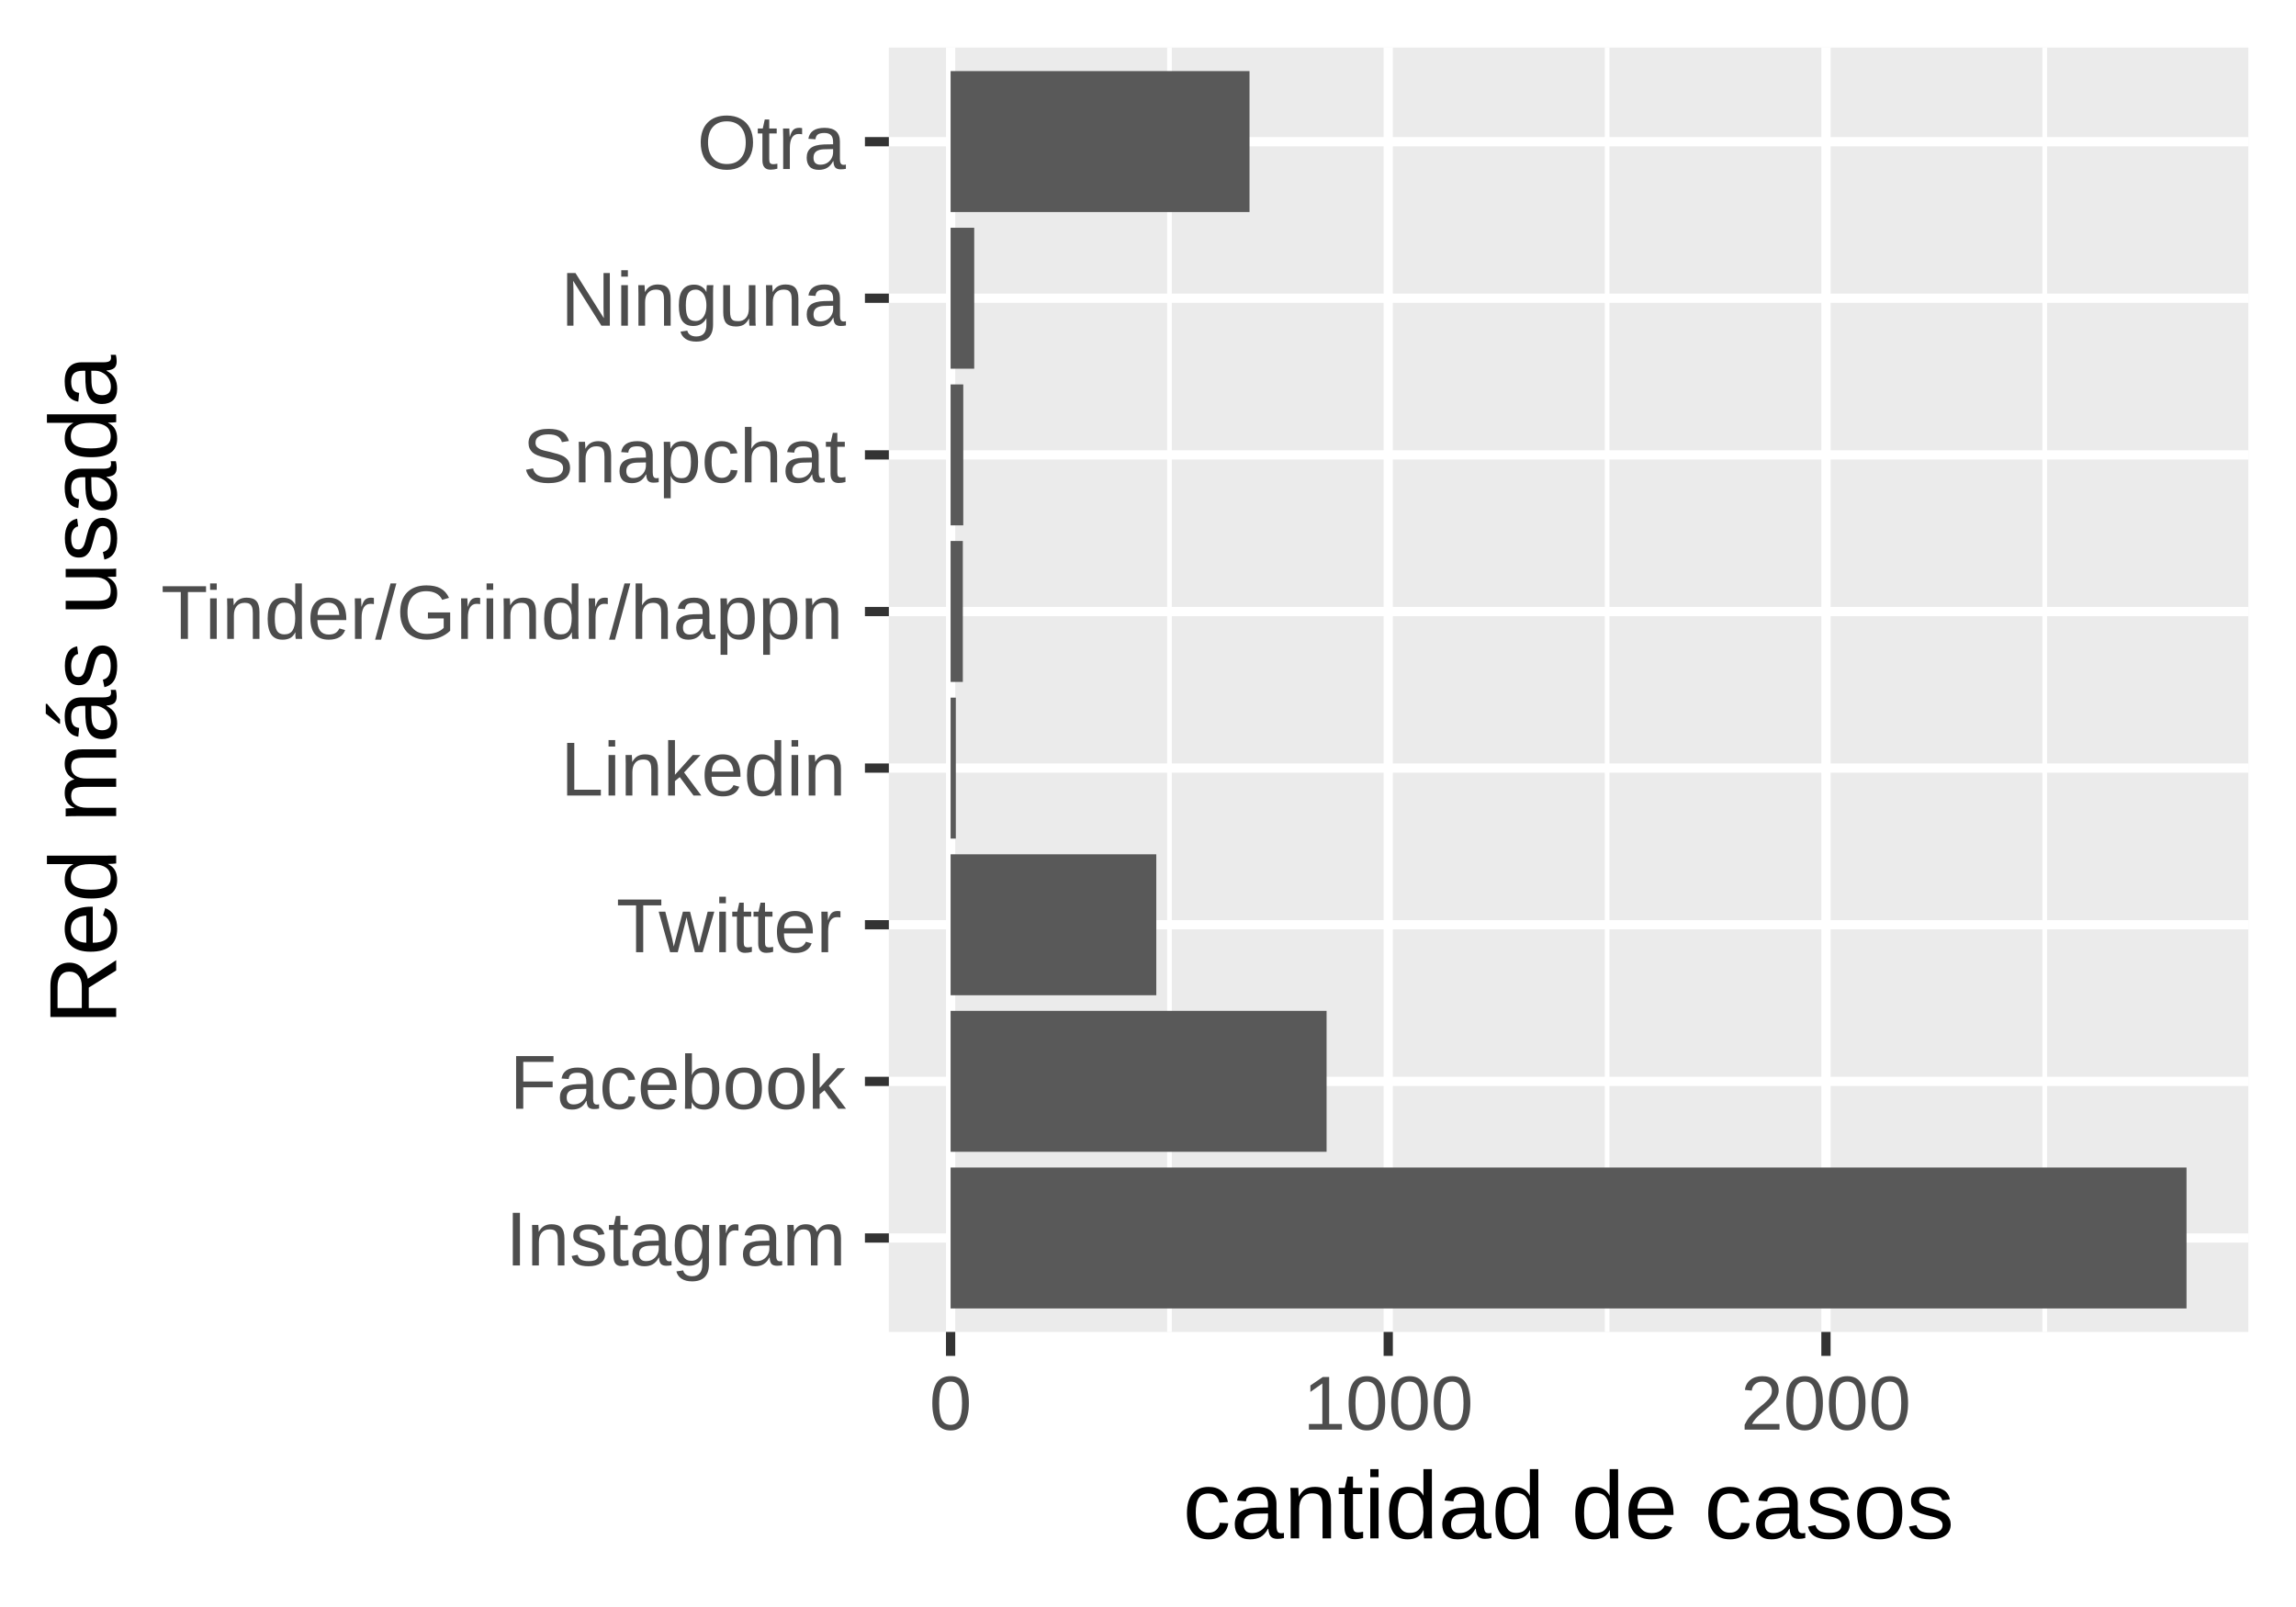
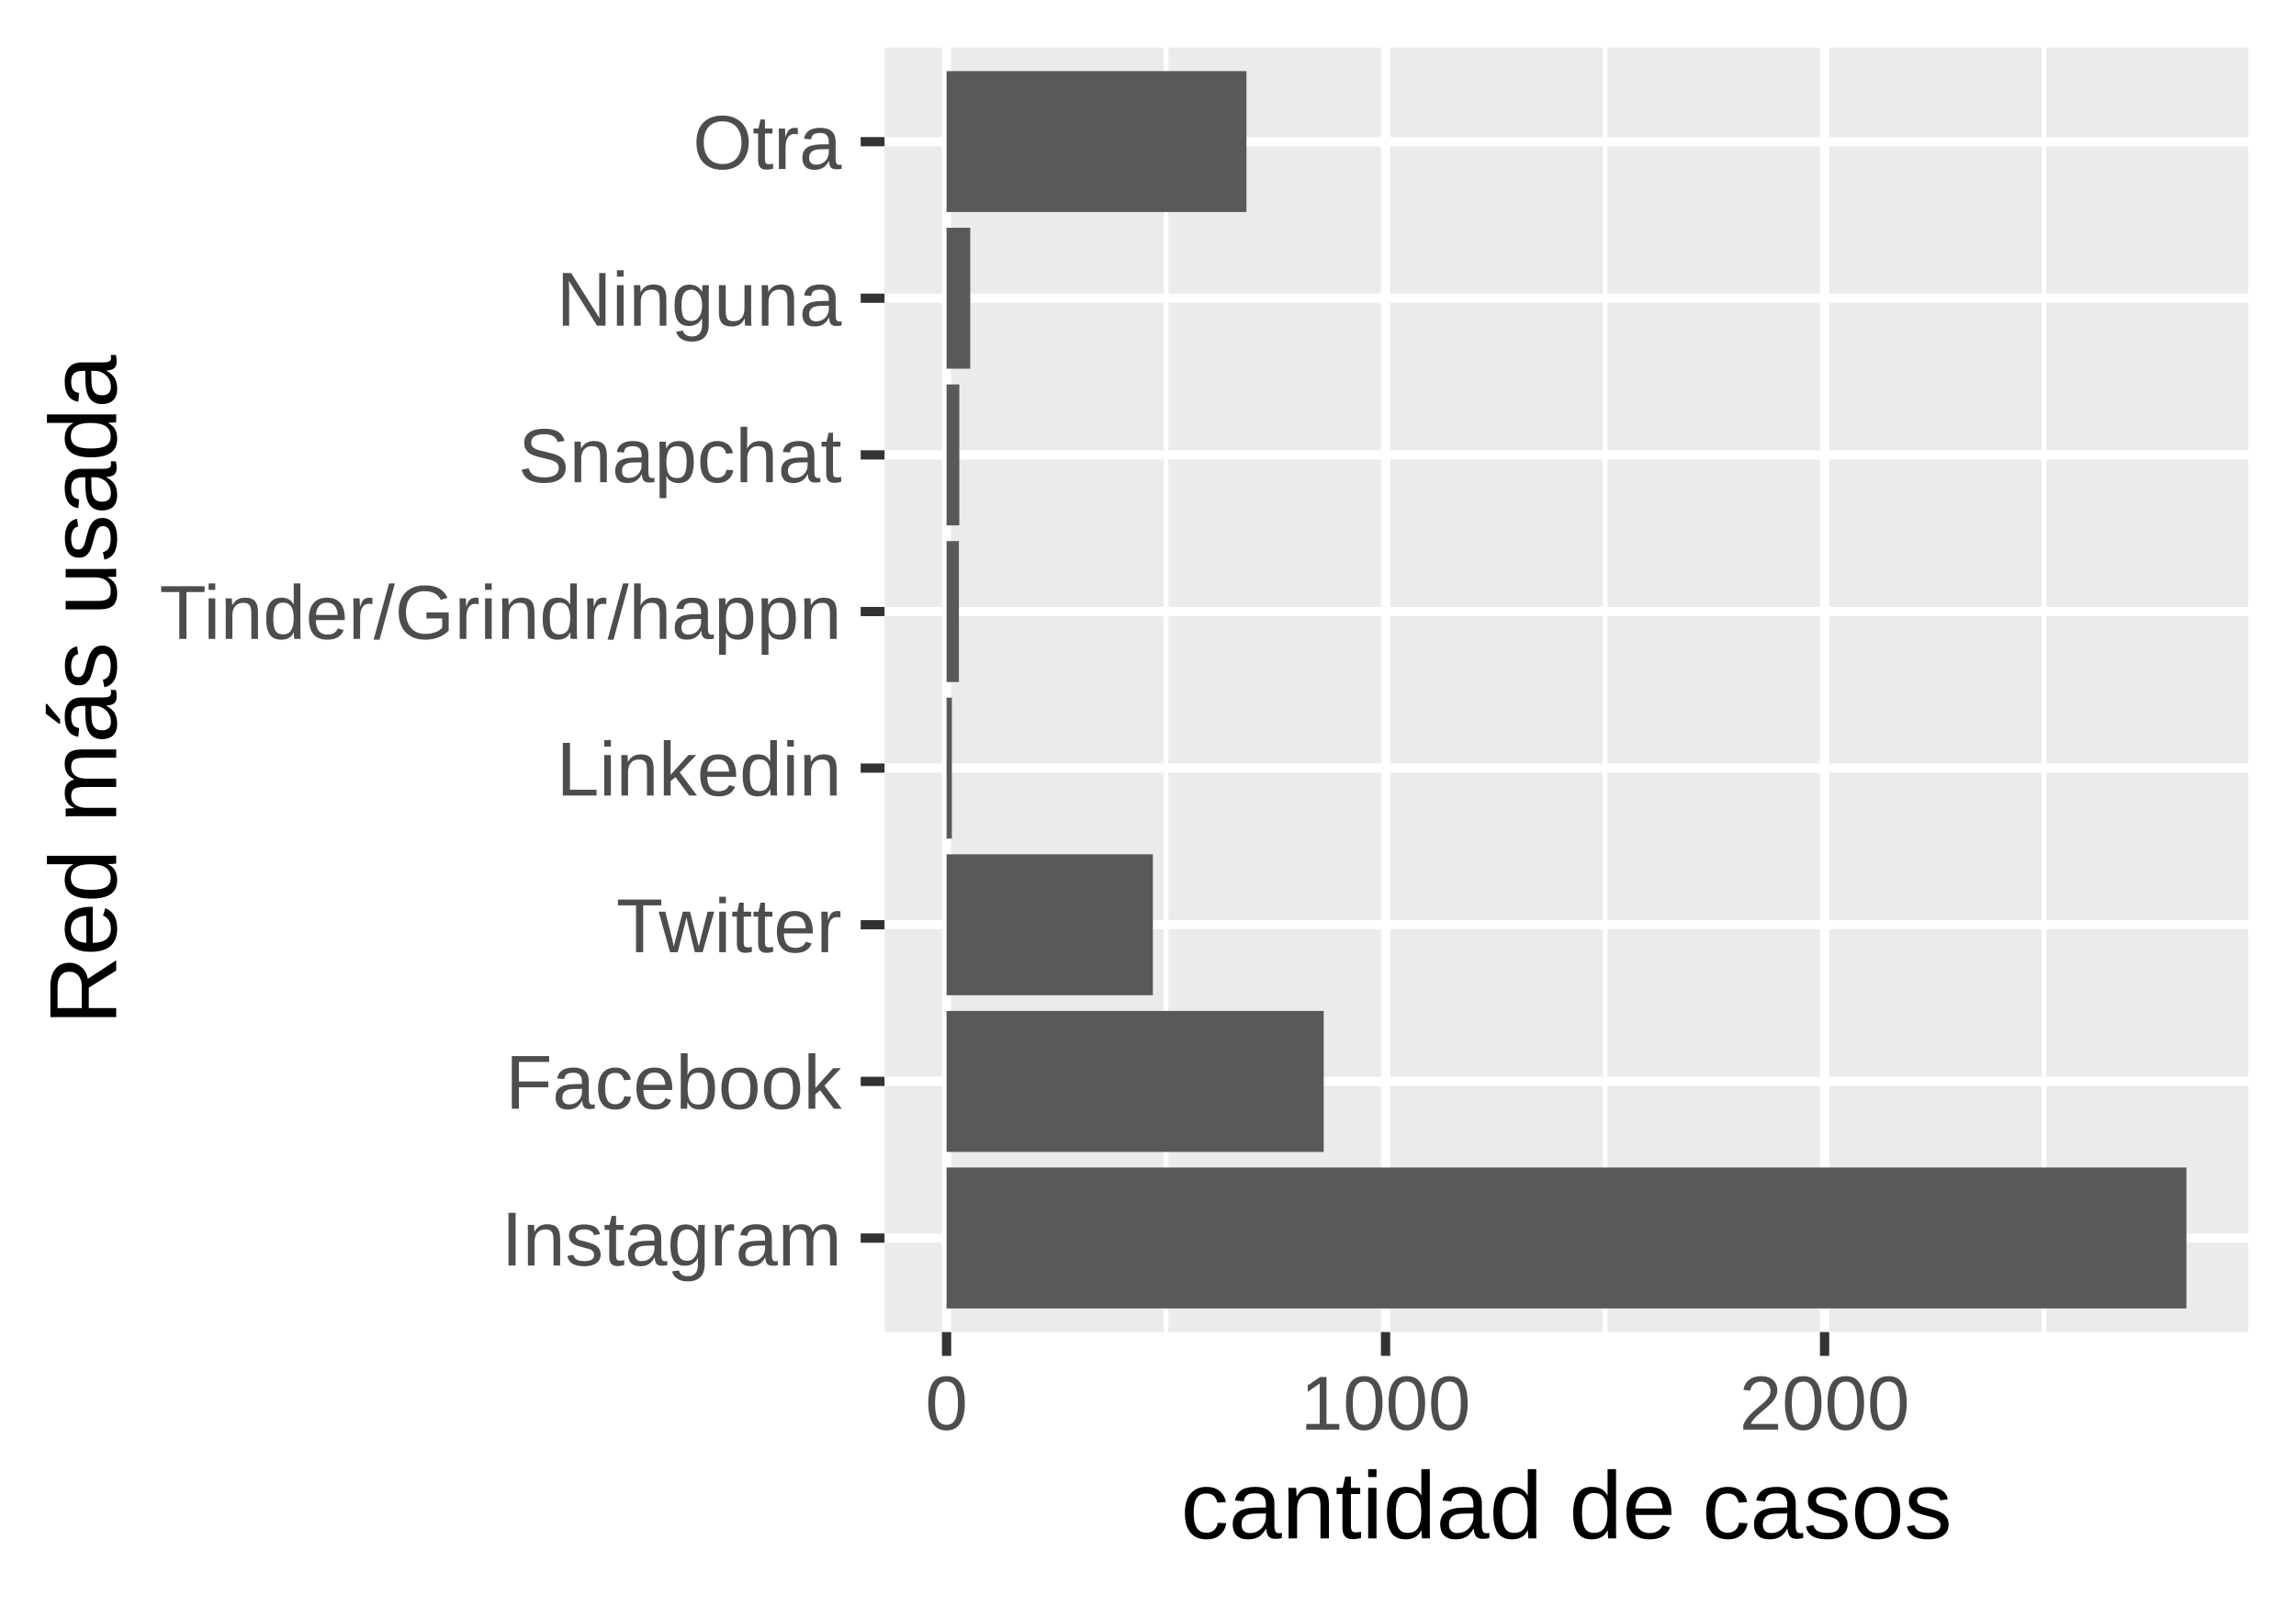
- <svg xmlns="http://www.w3.org/2000/svg" viewBox="0 0 216.00 151.20">
+ <svg xmlns="http://www.w3.org/2000/svg" class="svglite" width="216.00pt" height="151.20pt" viewBox="0 0 216.00 151.20">
  <defs>
    <style type="text/css">
-     line, polyline, polygon, path, rect, circle {
+     .svglite line, .svglite polyline, .svglite polygon, .svglite path, .svglite rect, .svglite circle {
      fill: none;
      stroke: #000000;
      stroke-linecap: round;
      stroke-linejoin: round;
      stroke-miterlimit: 10.00;
    }
+     .svglite text {
+       white-space: pre;
+     }
  </style>
  </defs>
  <rect width="100%" height="100%" style="stroke: none; fill: #FFFFFF;" />
-   <rect x="0.00" y="0.00" width="216.00" height="151.20" style="stroke-width: 0.87; stroke: #FFFFFF; fill: #FFFFFF;" />
  <defs>
-     <clipPath id="cpODMuNjJ8MjExLjUyfDEyNS4zMnw0LjQ4">
-       <rect x="83.62" y="4.48" width="127.90" height="120.84" />
-     </clipPath>
-   </defs>
-   <rect x="83.62" y="4.48" width="127.90" height="120.84" style="stroke-width: 0.87; stroke: none; fill: #EBEBEB;" clip-path="url(#cpODMuNjJ8MjExLjUyfDEyNS4zMnw0LjQ4)" />
-   <polyline points="110.02,125.32 110.02,4.48 " style="stroke-width: 0.44; stroke: #FFFFFF; stroke-linecap: butt;" clip-path="url(#cpODMuNjJ8MjExLjUyfDEyNS4zMnw0LjQ4)" />
-   <polyline points="151.19,125.32 151.19,4.48 " style="stroke-width: 0.44; stroke: #FFFFFF; stroke-linecap: butt;" clip-path="url(#cpODMuNjJ8MjExLjUyfDEyNS4zMnw0LjQ4)" />
-   <polyline points="192.36,125.32 192.36,4.48 " style="stroke-width: 0.44; stroke: #FFFFFF; stroke-linecap: butt;" clip-path="url(#cpODMuNjJ8MjExLjUyfDEyNS4zMnw0LjQ4)" />
-   <polyline points="83.62,116.48 211.52,116.48 " style="stroke-width: 0.87; stroke: #FFFFFF; stroke-linecap: butt;" clip-path="url(#cpODMuNjJ8MjExLjUyfDEyNS4zMnw0LjQ4)" />
-   <polyline points="83.62,101.75 211.52,101.75 " style="stroke-width: 0.87; stroke: #FFFFFF; stroke-linecap: butt;" clip-path="url(#cpODMuNjJ8MjExLjUyfDEyNS4zMnw0LjQ4)" />
-   <polyline points="83.62,87.01 211.52,87.01 " style="stroke-width: 0.87; stroke: #FFFFFF; stroke-linecap: butt;" clip-path="url(#cpODMuNjJ8MjExLjUyfDEyNS4zMnw0LjQ4)" />
-   <polyline points="83.62,72.27 211.52,72.27 " style="stroke-width: 0.87; stroke: #FFFFFF; stroke-linecap: butt;" clip-path="url(#cpODMuNjJ8MjExLjUyfDEyNS4zMnw0LjQ4)" />
-   <polyline points="83.62,57.54 211.52,57.54 " style="stroke-width: 0.87; stroke: #FFFFFF; stroke-linecap: butt;" clip-path="url(#cpODMuNjJ8MjExLjUyfDEyNS4zMnw0LjQ4)" />
-   <polyline points="83.62,42.80 211.52,42.80 " style="stroke-width: 0.87; stroke: #FFFFFF; stroke-linecap: butt;" clip-path="url(#cpODMuNjJ8MjExLjUyfDEyNS4zMnw0LjQ4)" />
-   <polyline points="83.62,28.06 211.52,28.06 " style="stroke-width: 0.87; stroke: #FFFFFF; stroke-linecap: butt;" clip-path="url(#cpODMuNjJ8MjExLjUyfDEyNS4zMnw0LjQ4)" />
-   <polyline points="83.62,13.33 211.52,13.33 " style="stroke-width: 0.87; stroke: #FFFFFF; stroke-linecap: butt;" clip-path="url(#cpODMuNjJ8MjExLjUyfDEyNS4zMnw0LjQ4)" />
-   <polyline points="89.43,125.32 89.43,4.48 " style="stroke-width: 0.87; stroke: #FFFFFF; stroke-linecap: butt;" clip-path="url(#cpODMuNjJ8MjExLjUyfDEyNS4zMnw0LjQ4)" />
-   <polyline points="130.60,125.32 130.60,4.48 " style="stroke-width: 0.87; stroke: #FFFFFF; stroke-linecap: butt;" clip-path="url(#cpODMuNjJ8MjExLjUyfDEyNS4zMnw0LjQ4)" />
-   <polyline points="171.78,125.32 171.78,4.48 " style="stroke-width: 0.87; stroke: #FFFFFF; stroke-linecap: butt;" clip-path="url(#cpODMuNjJ8MjExLjUyfDEyNS4zMnw0LjQ4)" />
-   <rect x="89.43" y="109.85" width="116.27" height="13.26" style="stroke-width: 1.07; stroke: none; stroke-linecap: square; stroke-linejoin: miter; fill: #595959;" clip-path="url(#cpODMuNjJ8MjExLjUyfDEyNS4zMnw0LjQ4)" />
-   <rect x="89.43" y="95.11" width="35.37" height="13.26" style="stroke-width: 1.07; stroke: none; stroke-linecap: square; stroke-linejoin: miter; fill: #595959;" clip-path="url(#cpODMuNjJ8MjExLjUyfDEyNS4zMnw0LjQ4)" />
-   <rect x="89.43" y="80.38" width="19.35" height="13.26" style="stroke-width: 1.07; stroke: none; stroke-linecap: square; stroke-linejoin: miter; fill: #595959;" clip-path="url(#cpODMuNjJ8MjExLjUyfDEyNS4zMnw0LjQ4)" />
-   <rect x="89.43" y="65.64" width="0.49" height="13.26" style="stroke-width: 1.07; stroke: none; stroke-linecap: square; stroke-linejoin: miter; fill: #595959;" clip-path="url(#cpODMuNjJ8MjExLjUyfDEyNS4zMnw0LjQ4)" />
-   <rect x="89.43" y="50.90" width="1.15" height="13.26" style="stroke-width: 1.07; stroke: none; stroke-linecap: square; stroke-linejoin: miter; fill: #595959;" clip-path="url(#cpODMuNjJ8MjExLjUyfDEyNS4zMnw0LjQ4)" />
-   <rect x="89.43" y="36.17" width="1.19" height="13.26" style="stroke-width: 1.07; stroke: none; stroke-linecap: square; stroke-linejoin: miter; fill: #595959;" clip-path="url(#cpODMuNjJ8MjExLjUyfDEyNS4zMnw0LjQ4)" />
-   <rect x="89.43" y="21.43" width="2.22" height="13.26" style="stroke-width: 1.07; stroke: none; stroke-linecap: square; stroke-linejoin: miter; fill: #595959;" clip-path="url(#cpODMuNjJ8MjExLjUyfDEyNS4zMnw0LjQ4)" />
-   <rect x="89.43" y="6.69" width="28.12" height="13.26" style="stroke-width: 1.07; stroke: none; stroke-linecap: square; stroke-linejoin: miter; fill: #595959;" clip-path="url(#cpODMuNjJ8MjExLjUyfDEyNS4zMnw0LjQ4)" />
-   <defs>
-     <clipPath id="cpMC4wMHwyMTYuMDB8MTUxLjIwfDAuMDA=">
+     <clipPath id="cpMC4wMHwyMTYuMDB8MC4wMHwxNTEuMjA=">
      <rect x="0.00" y="0.00" width="216.00" height="151.20" />
    </clipPath>
  </defs>
-   <g clip-path="url(#cpMC4wMHwyMTYuMDB8MTUxLjIwfDAuMDA=)">
-     <text x="47.57" y="119.06" style="font-size: 7.20px; fill: #4D4D4D; font-family: Arial;" textLength="32.01px" lengthAdjust="spacingAndGlyphs">Instagram</text>
+   <g clip-path="url(#cpMC4wMHwyMTYuMDB8MC4wMHwxNTEuMjA=)">
+     <rect x="0.00" y="0.00" width="216.00" height="151.20" style="stroke-width: 0.87; stroke: #FFFFFF; fill: #FFFFFF;" />
  </g>
-   <g clip-path="url(#cpMC4wMHwyMTYuMDB8MTUxLjIwfDAuMDA=)">
-     <text x="47.96" y="104.32" style="font-size: 7.20px; fill: #4D4D4D; font-family: Arial;" textLength="31.62px" lengthAdjust="spacingAndGlyphs">Facebook</text>
+   <defs>
+     <clipPath id="cpODMuMjF8MjExLjUyfDQuNDh8MTI1LjMz">
+       <rect x="83.21" y="4.48" width="128.30" height="120.85" />
+     </clipPath>
+   </defs>
+   <g clip-path="url(#cpODMuMjF8MjExLjUyfDQuNDh8MTI1LjMz)">
+     <rect x="83.21" y="4.48" width="128.30" height="120.85" style="stroke-width: 0.87; stroke: none; fill: #EBEBEB;" />
+     <polyline points="109.70,125.33 109.70,4.48 " style="stroke-width: 0.44; stroke: #FFFFFF; stroke-linecap: butt;" />
+     <polyline points="151.00,125.33 151.00,4.48 " style="stroke-width: 0.44; stroke: #FFFFFF; stroke-linecap: butt;" />
+     <polyline points="192.30,125.33 192.30,4.48 " style="stroke-width: 0.44; stroke: #FFFFFF; stroke-linecap: butt;" />
+     <polyline points="83.21,116.49 211.52,116.49 " style="stroke-width: 0.87; stroke: #FFFFFF; stroke-linecap: butt;" />
+     <polyline points="83.21,101.75 211.52,101.75 " style="stroke-width: 0.87; stroke: #FFFFFF; stroke-linecap: butt;" />
+     <polyline points="83.21,87.01 211.52,87.01 " style="stroke-width: 0.87; stroke: #FFFFFF; stroke-linecap: butt;" />
+     <polyline points="83.21,72.27 211.52,72.27 " style="stroke-width: 0.87; stroke: #FFFFFF; stroke-linecap: butt;" />
+     <polyline points="83.21,57.54 211.52,57.54 " style="stroke-width: 0.87; stroke: #FFFFFF; stroke-linecap: butt;" />
+     <polyline points="83.21,42.80 211.52,42.80 " style="stroke-width: 0.87; stroke: #FFFFFF; stroke-linecap: butt;" />
+     <polyline points="83.21,28.06 211.52,28.06 " style="stroke-width: 0.87; stroke: #FFFFFF; stroke-linecap: butt;" />
+     <polyline points="83.21,13.33 211.52,13.33 " style="stroke-width: 0.87; stroke: #FFFFFF; stroke-linecap: butt;" />
+     <polyline points="89.05,125.33 89.05,4.48 " style="stroke-width: 0.87; stroke: #FFFFFF; stroke-linecap: butt;" />
+     <polyline points="130.35,125.33 130.35,4.48 " style="stroke-width: 0.87; stroke: #FFFFFF; stroke-linecap: butt;" />
+     <polyline points="171.65,125.33 171.65,4.48 " style="stroke-width: 0.87; stroke: #FFFFFF; stroke-linecap: butt;" />
+     <rect x="89.05" y="109.85" width="116.64" height="13.26" style="stroke-width: 1.07; stroke: none; stroke-linecap: square; stroke-linejoin: miter; fill: #595959;" />
+     <rect x="89.05" y="95.12" width="35.48" height="13.26" style="stroke-width: 1.07; stroke: none; stroke-linecap: square; stroke-linejoin: miter; fill: #595959;" />
+     <rect x="89.05" y="80.38" width="19.41" height="13.26" style="stroke-width: 1.07; stroke: none; stroke-linecap: square; stroke-linejoin: miter; fill: #595959;" />
+     <rect x="89.05" y="65.64" width="0.50" height="13.26" style="stroke-width: 1.07; stroke: none; stroke-linecap: square; stroke-linejoin: miter; fill: #595959;" />
+     <rect x="89.05" y="50.91" width="1.16" height="13.26" style="stroke-width: 1.07; stroke: none; stroke-linecap: square; stroke-linejoin: miter; fill: #595959;" />
+     <rect x="89.05" y="36.17" width="1.20" height="13.26" style="stroke-width: 1.07; stroke: none; stroke-linecap: square; stroke-linejoin: miter; fill: #595959;" />
+     <rect x="89.05" y="21.43" width="2.23" height="13.26" style="stroke-width: 1.07; stroke: none; stroke-linecap: square; stroke-linejoin: miter; fill: #595959;" />
+     <rect x="89.05" y="6.69" width="28.21" height="13.26" style="stroke-width: 1.07; stroke: none; stroke-linecap: square; stroke-linejoin: miter; fill: #595959;" />
  </g>
-   <g clip-path="url(#cpMC4wMHwyMTYuMDB8MTUxLjIwfDAuMDA=)">
-     <text x="57.98" y="89.59" style="font-size: 7.20px; fill: #4D4D4D; font-family: Arial;" textLength="21.60px" lengthAdjust="spacingAndGlyphs">Twitter</text>
-   </g>
-   <g clip-path="url(#cpMC4wMHwyMTYuMDB8MTUxLjIwfDAuMDA=)">
-     <text x="52.76" y="74.85" style="font-size: 7.20px; fill: #4D4D4D; font-family: Arial;" textLength="26.82px" lengthAdjust="spacingAndGlyphs">Linkedin</text>
-   </g>
-   <g clip-path="url(#cpMC4wMHwyMTYuMDB8MTUxLjIwfDAuMDA=)">
-     <text x="15.15" y="60.11" style="font-size: 7.20px; fill: #4D4D4D; font-family: Arial;" textLength="64.43px" lengthAdjust="spacingAndGlyphs">Tinder/Grindr/happn</text>
-   </g>
-   <g clip-path="url(#cpMC4wMHwyMTYuMDB8MTUxLjIwfDAuMDA=)">
-     <text x="49.16" y="45.38" style="font-size: 7.20px; fill: #4D4D4D; font-family: Arial;" textLength="30.42px" lengthAdjust="spacingAndGlyphs">Snapchat</text>
-   </g>
-   <g clip-path="url(#cpMC4wMHwyMTYuMDB8MTUxLjIwfDAuMDA=)">
-     <text x="52.76" y="30.64" style="font-size: 7.20px; fill: #4D4D4D; font-family: Arial;" textLength="26.82px" lengthAdjust="spacingAndGlyphs">Ninguna</text>
-   </g>
-   <g clip-path="url(#cpMC4wMHwyMTYuMDB8MTUxLjIwfDAuMDA=)">
-     <text x="65.58" y="15.90" style="font-size: 7.20px; fill: #4D4D4D; font-family: Arial;" textLength="14.00px" lengthAdjust="spacingAndGlyphs">Otra</text>
-   </g>
-   <polyline points="81.37,116.48 83.62,116.48 " style="stroke-width: 0.87; stroke: #333333; stroke-linecap: butt;" clip-path="url(#cpMC4wMHwyMTYuMDB8MTUxLjIwfDAuMDA=)" />
-   <polyline points="81.37,101.75 83.62,101.75 " style="stroke-width: 0.87; stroke: #333333; stroke-linecap: butt;" clip-path="url(#cpMC4wMHwyMTYuMDB8MTUxLjIwfDAuMDA=)" />
-   <polyline points="81.37,87.01 83.62,87.01 " style="stroke-width: 0.87; stroke: #333333; stroke-linecap: butt;" clip-path="url(#cpMC4wMHwyMTYuMDB8MTUxLjIwfDAuMDA=)" />
-   <polyline points="81.37,72.27 83.62,72.27 " style="stroke-width: 0.87; stroke: #333333; stroke-linecap: butt;" clip-path="url(#cpMC4wMHwyMTYuMDB8MTUxLjIwfDAuMDA=)" />
-   <polyline points="81.37,57.54 83.62,57.54 " style="stroke-width: 0.87; stroke: #333333; stroke-linecap: butt;" clip-path="url(#cpMC4wMHwyMTYuMDB8MTUxLjIwfDAuMDA=)" />
-   <polyline points="81.37,42.80 83.62,42.80 " style="stroke-width: 0.87; stroke: #333333; stroke-linecap: butt;" clip-path="url(#cpMC4wMHwyMTYuMDB8MTUxLjIwfDAuMDA=)" />
-   <polyline points="81.37,28.06 83.62,28.06 " style="stroke-width: 0.87; stroke: #333333; stroke-linecap: butt;" clip-path="url(#cpMC4wMHwyMTYuMDB8MTUxLjIwfDAuMDA=)" />
-   <polyline points="81.37,13.33 83.62,13.33 " style="stroke-width: 0.87; stroke: #333333; stroke-linecap: butt;" clip-path="url(#cpMC4wMHwyMTYuMDB8MTUxLjIwfDAuMDA=)" />
-   <polyline points="89.43,127.57 89.43,125.32 " style="stroke-width: 0.87; stroke: #333333; stroke-linecap: butt;" clip-path="url(#cpMC4wMHwyMTYuMDB8MTUxLjIwfDAuMDA=)" />
-   <polyline points="130.60,127.57 130.60,125.32 " style="stroke-width: 0.87; stroke: #333333; stroke-linecap: butt;" clip-path="url(#cpMC4wMHwyMTYuMDB8MTUxLjIwfDAuMDA=)" />
-   <polyline points="171.78,127.57 171.78,125.32 " style="stroke-width: 0.87; stroke: #333333; stroke-linecap: butt;" clip-path="url(#cpMC4wMHwyMTYuMDB8MTUxLjIwfDAuMDA=)" />
-   <g clip-path="url(#cpMC4wMHwyMTYuMDB8MTUxLjIwfDAuMDA=)">
-     <text x="87.43" y="134.51" style="font-size: 7.20px; fill: #4D4D4D; font-family: Arial;" textLength="4.00px" lengthAdjust="spacingAndGlyphs">0</text>
-   </g>
-   <g clip-path="url(#cpMC4wMHwyMTYuMDB8MTUxLjIwfDAuMDA=)">
-     <text x="122.59" y="134.51" style="font-size: 7.20px; fill: #4D4D4D; font-family: Arial;" textLength="16.02px" lengthAdjust="spacingAndGlyphs">1000</text>
-   </g>
-   <g clip-path="url(#cpMC4wMHwyMTYuMDB8MTUxLjIwfDAuMDA=)">
-     <text x="163.77" y="134.51" style="font-size: 7.20px; fill: #4D4D4D; font-family: Arial;" textLength="16.02px" lengthAdjust="spacingAndGlyphs">2000</text>
-   </g>
-   <g clip-path="url(#cpMC4wMHwyMTYuMDB8MTUxLjIwfDAuMDA=)">
-     <text x="111.29" y="144.74" style="font-size: 9.00px; font-family: Arial;" textLength="72.55px" lengthAdjust="spacingAndGlyphs">cantidad de casos</text>
-   </g>
-   <g clip-path="url(#cpMC4wMHwyMTYuMDB8MTUxLjIwfDAuMDA=)">
-     <text transform="translate(10.93,96.42) rotate(-90)" style="font-size: 9.00px; font-family: Arial;" textLength="63.04px" lengthAdjust="spacingAndGlyphs">Red más usada</text>
+   <g clip-path="url(#cpMC4wMHwyMTYuMDB8MC4wMHwxNTEuMjA=)">
+     <text x="79.18" y="119.06" text-anchor="end" style="font-size: 7.20px;fill: #4D4D4D; font-family: &quot;Arial&quot;;" textLength="31.94px" lengthAdjust="spacingAndGlyphs">Instagram</text>
+     <text x="79.18" y="104.32" text-anchor="end" style="font-size: 7.20px;fill: #4D4D4D; font-family: &quot;Arial&quot;;" textLength="31.56px" lengthAdjust="spacingAndGlyphs">Facebook</text>
+     <text x="79.18" y="89.59" text-anchor="end" style="font-size: 7.20px;fill: #4D4D4D; font-family: &quot;Arial&quot;;" textLength="21.16px" lengthAdjust="spacingAndGlyphs">Twitter</text>
+     <text x="79.18" y="74.85" text-anchor="end" style="font-size: 7.20px;fill: #4D4D4D; font-family: &quot;Arial&quot;;" textLength="26.77px" lengthAdjust="spacingAndGlyphs">Linkedin</text>
+     <text x="79.18" y="60.11" text-anchor="end" style="font-size: 7.20px;fill: #4D4D4D; font-family: &quot;Arial&quot;;" textLength="64.03px" lengthAdjust="spacingAndGlyphs">Tinder/Grindr/happn</text>
+     <text x="79.18" y="45.37" text-anchor="end" style="font-size: 7.20px;fill: #4D4D4D; font-family: &quot;Arial&quot;;" textLength="30.36px" lengthAdjust="spacingAndGlyphs">Snapchat</text>
+     <text x="79.18" y="30.64" text-anchor="end" style="font-size: 7.20px;fill: #4D4D4D; font-family: &quot;Arial&quot;;" textLength="26.77px" lengthAdjust="spacingAndGlyphs">Ninguna</text>
+     <text x="79.18" y="15.90" text-anchor="end" style="font-size: 7.20px;fill: #4D4D4D; font-family: &quot;Arial&quot;;" textLength="13.97px" lengthAdjust="spacingAndGlyphs">Otra</text>
+     <polyline points="80.97,116.49 83.21,116.49 " style="stroke-width: 0.87; stroke: #333333; stroke-linecap: butt;" />
+     <polyline points="80.97,101.75 83.21,101.75 " style="stroke-width: 0.87; stroke: #333333; stroke-linecap: butt;" />
+     <polyline points="80.97,87.01 83.21,87.01 " style="stroke-width: 0.87; stroke: #333333; stroke-linecap: butt;" />
+     <polyline points="80.97,72.27 83.21,72.27 " style="stroke-width: 0.87; stroke: #333333; stroke-linecap: butt;" />
+     <polyline points="80.97,57.54 83.21,57.54 " style="stroke-width: 0.87; stroke: #333333; stroke-linecap: butt;" />
+     <polyline points="80.97,42.80 83.21,42.80 " style="stroke-width: 0.87; stroke: #333333; stroke-linecap: butt;" />
+     <polyline points="80.97,28.06 83.21,28.06 " style="stroke-width: 0.87; stroke: #333333; stroke-linecap: butt;" />
+     <polyline points="80.97,13.33 83.21,13.33 " style="stroke-width: 0.87; stroke: #333333; stroke-linecap: butt;" />
+     <polyline points="89.05,127.57 89.05,125.33 " style="stroke-width: 0.87; stroke: #333333; stroke-linecap: butt;" />
+     <polyline points="130.35,127.57 130.35,125.33 " style="stroke-width: 0.87; stroke: #333333; stroke-linecap: butt;" />
+     <polyline points="171.65,127.57 171.65,125.33 " style="stroke-width: 0.87; stroke: #333333; stroke-linecap: butt;" />
+     <text x="89.05" y="134.51" text-anchor="middle" style="font-size: 7.20px;fill: #4D4D4D; font-family: &quot;Arial&quot;;" textLength="4.00px" lengthAdjust="spacingAndGlyphs">0</text>
+     <text x="130.35" y="134.51" text-anchor="middle" style="font-size: 7.20px;fill: #4D4D4D; font-family: &quot;Arial&quot;;" textLength="15.98px" lengthAdjust="spacingAndGlyphs">1000</text>
+     <text x="171.65" y="134.51" text-anchor="middle" style="font-size: 7.20px;fill: #4D4D4D; font-family: &quot;Arial&quot;;" textLength="15.98px" lengthAdjust="spacingAndGlyphs">2000</text>
+     <text x="147.37" y="144.74" text-anchor="middle" style="font-size: 9.00px; font-family: &quot;Arial&quot;;" textLength="72.53px" lengthAdjust="spacingAndGlyphs">cantidad de casos</text>
+     <text transform="translate(10.93,64.91) rotate(-90)" text-anchor="middle" style="font-size: 9.00px; font-family: &quot;Arial&quot;;" textLength="63.02px" lengthAdjust="spacingAndGlyphs">Red más usada</text>
  </g>
</svg>
